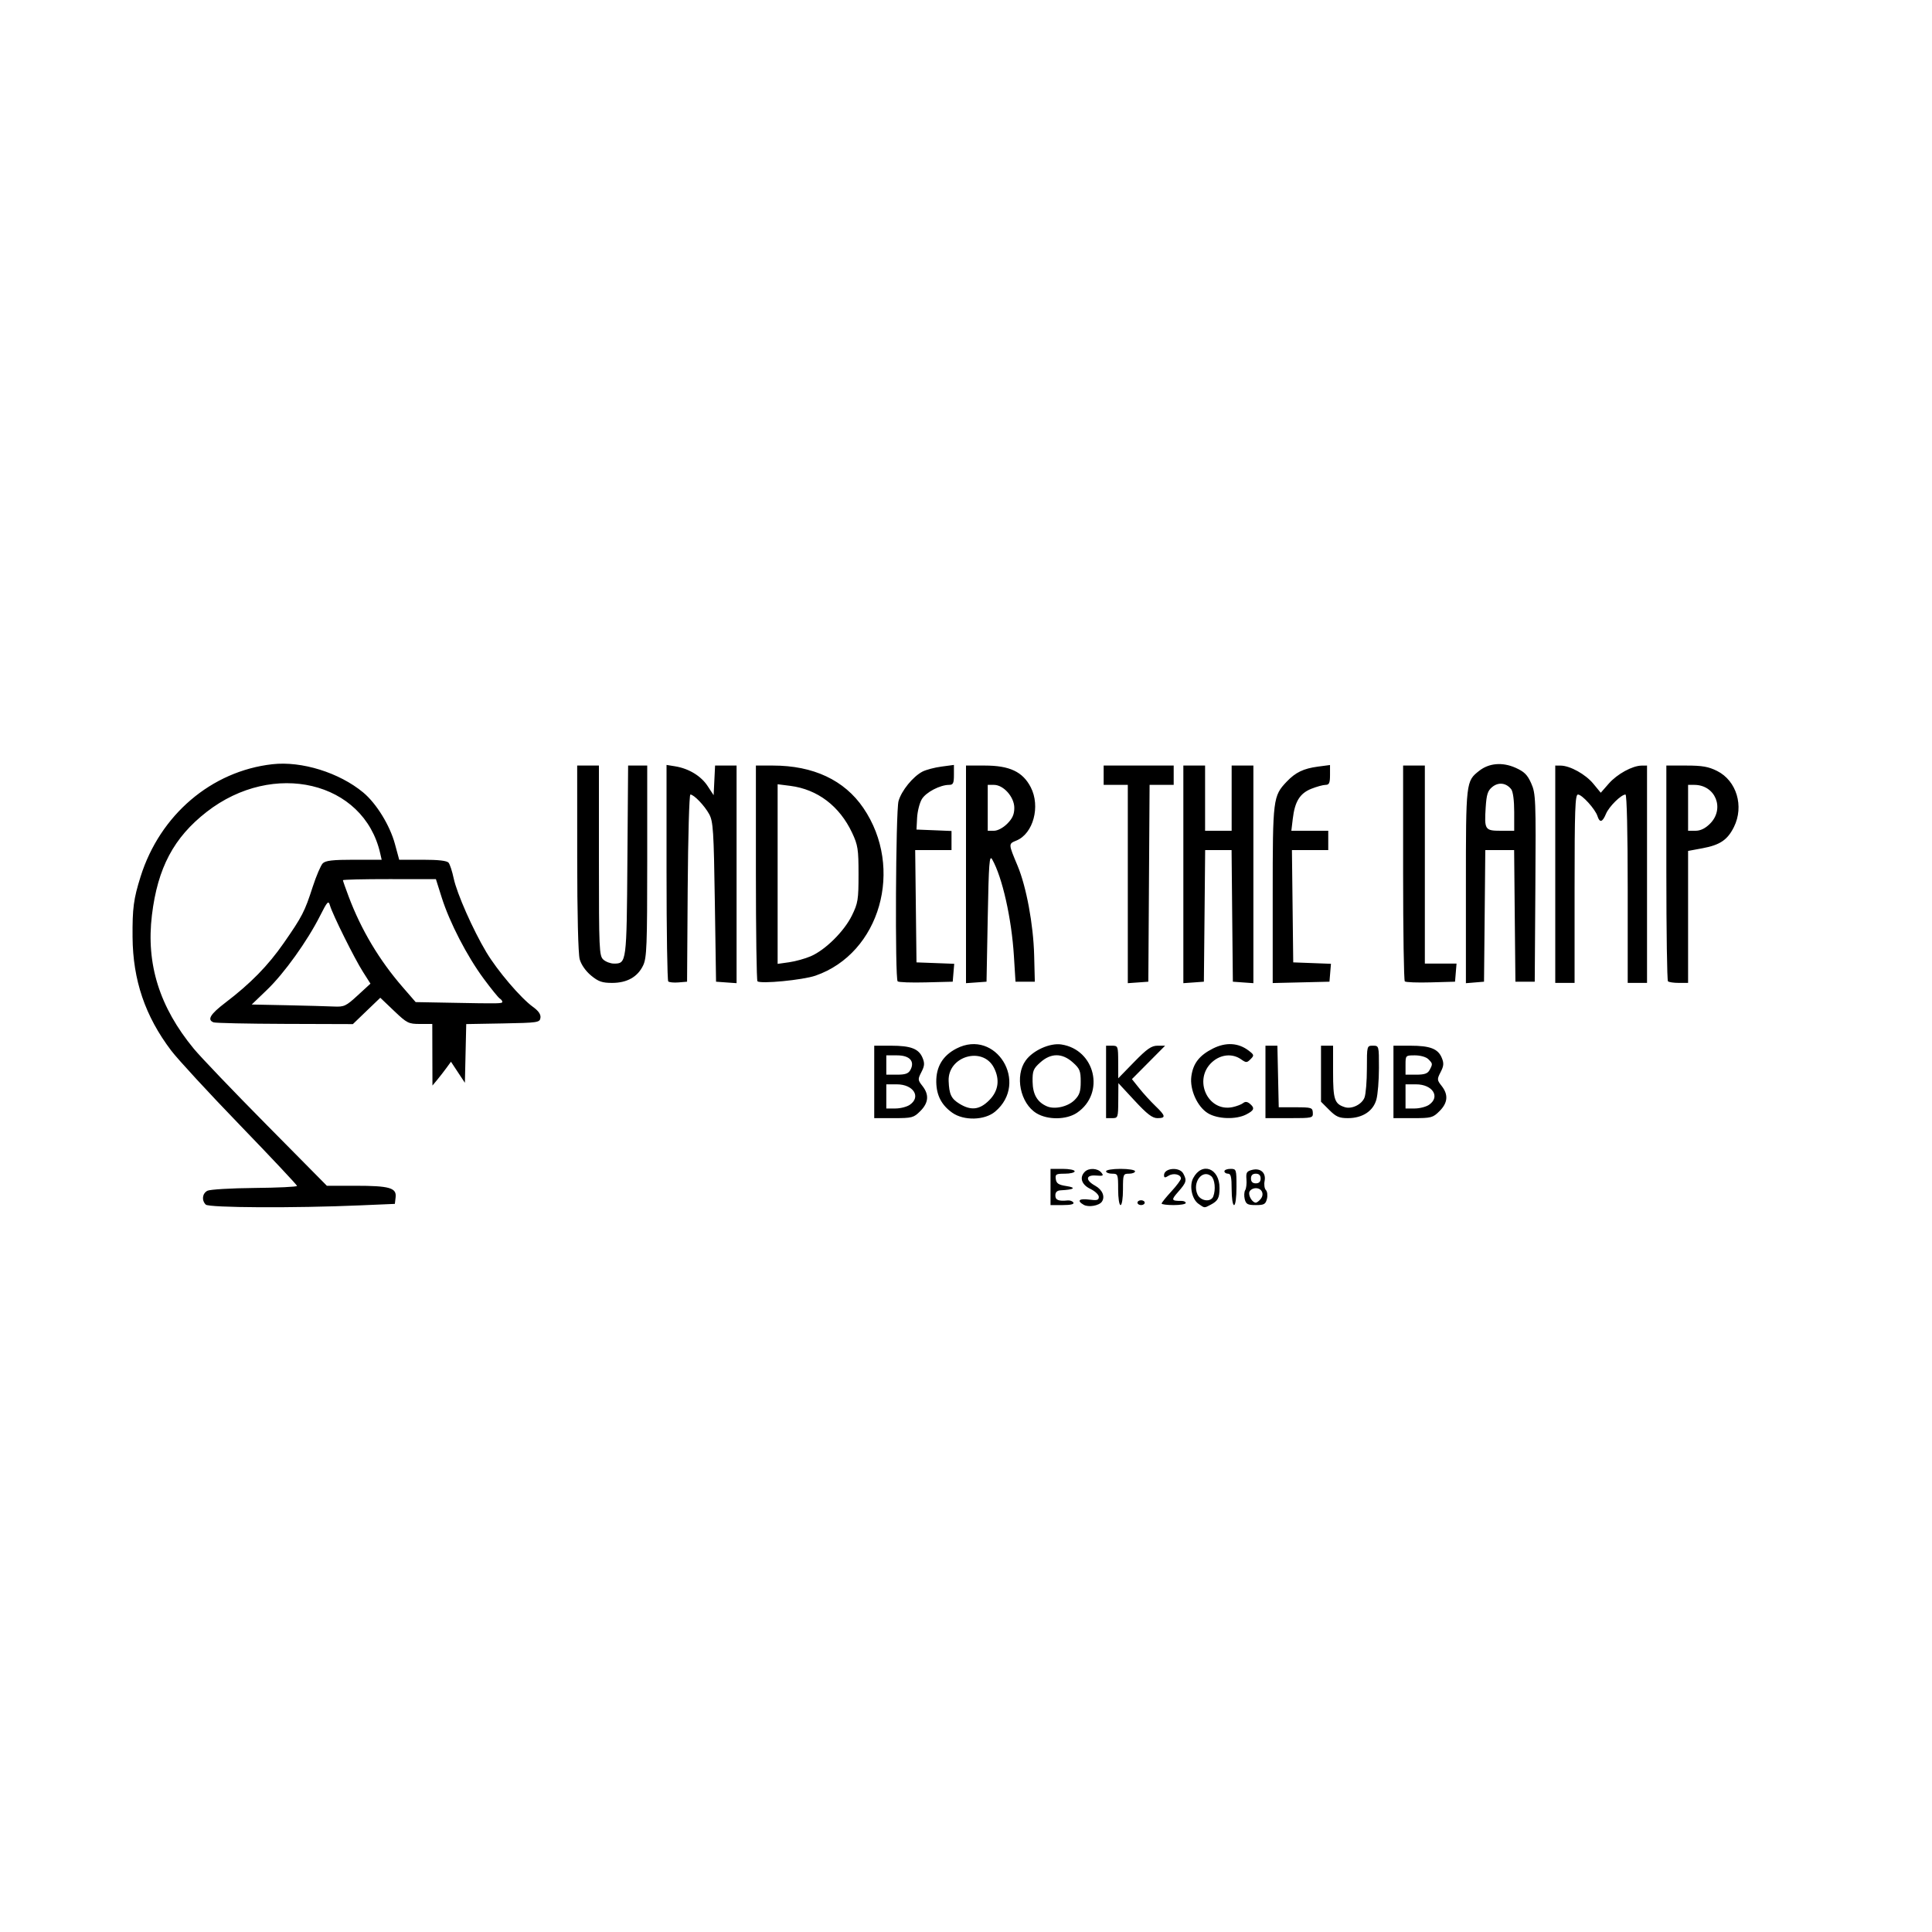
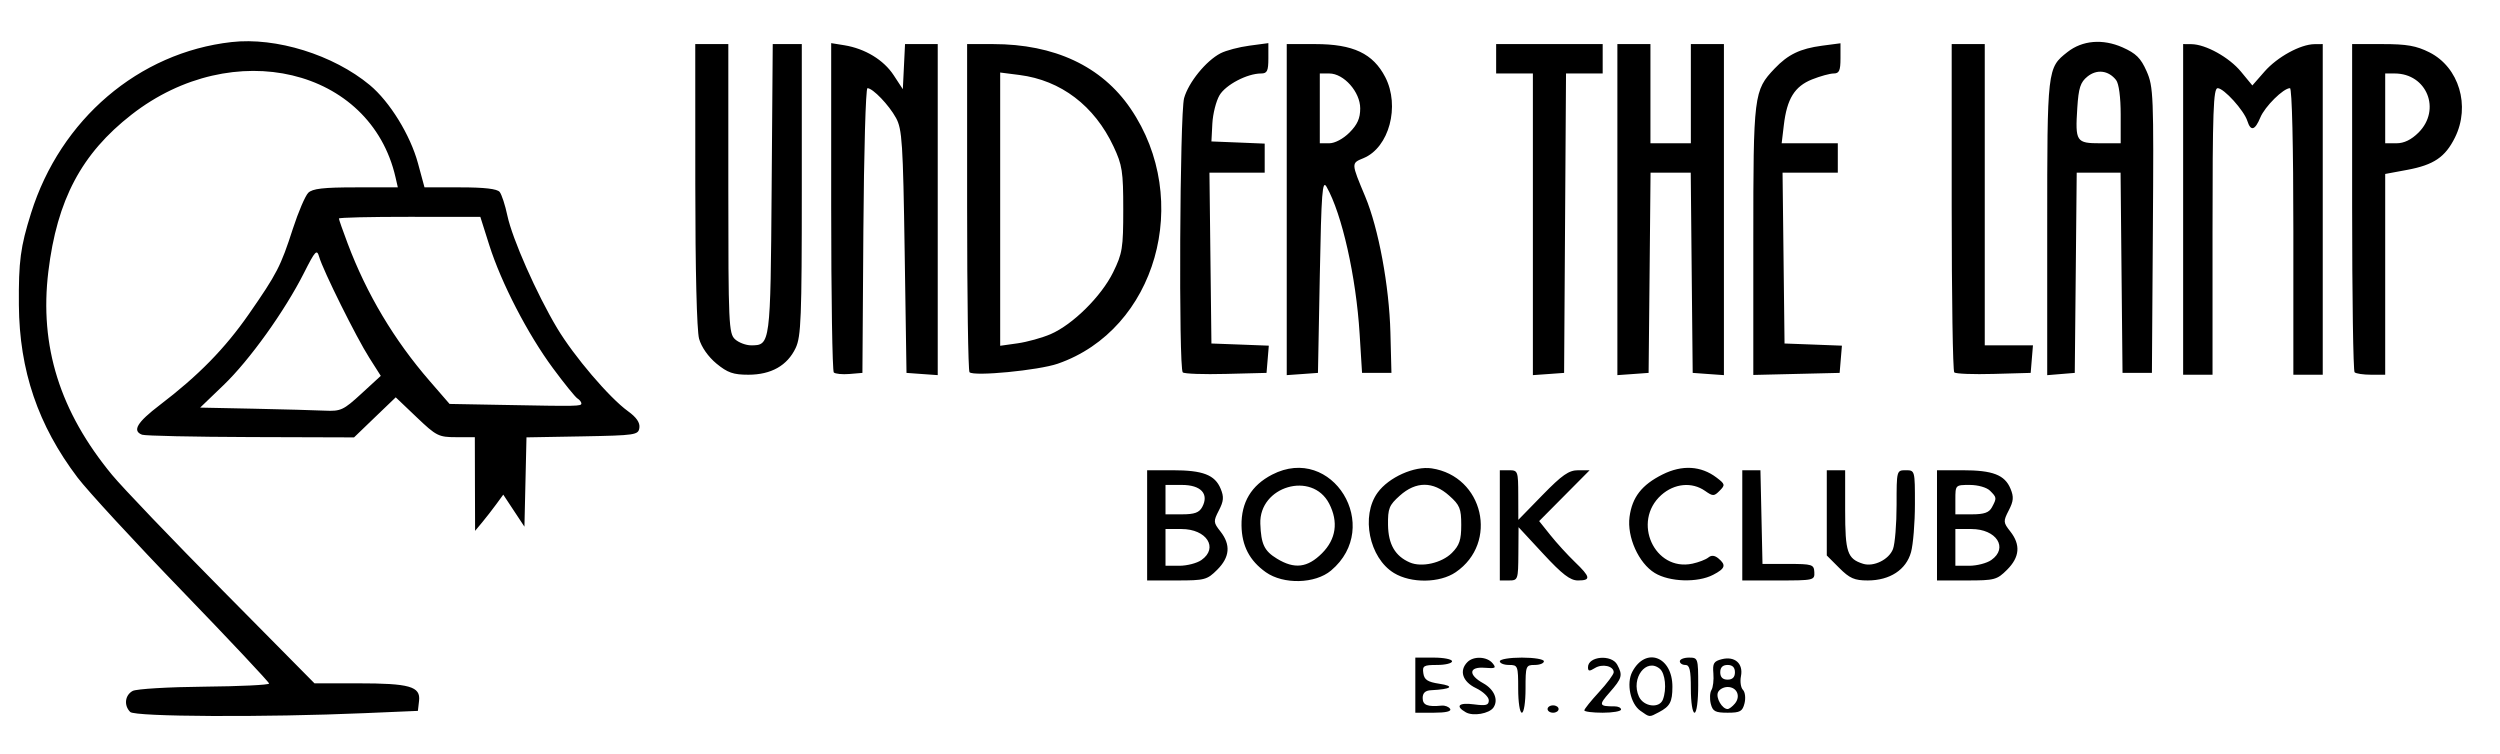
- <svg xmlns="http://www.w3.org/2000/svg" width="800" height="800" viewBox="0 0 800 800">
+ <svg xmlns="http://www.w3.org/2000/svg" width="800" height="241" viewBox="50 305 680 205">
  <g>
    <path d="M 85.20 498.80 C83.42,497.02 83.75,494.21 85.87,493.07 C86.90,492.52 95.67,492.00 105.37,491.91 C115.07,491.82 123.00,491.44 123.00,491.06 C123.00,490.69 112.38,479.38 99.40,465.94 C86.41,452.50 73.58,438.58 70.87,435.00 C60.11,420.80 55.02,405.84 54.89,388.03 C54.80,376.10 55.31,372.22 58.21,363.00 C66.22,337.47 87.51,319.30 112.77,316.45 C124.90,315.07 140.48,319.92 150.40,328.15 C155.85,332.68 161.44,341.76 163.53,349.47 L 165.30 356.00 L 175.03 356.00 C181.61,356.00 185.08,356.40 185.76,357.25 C186.31,357.94 187.26,360.84 187.86,363.70 C189.19,369.98 195.82,384.98 201.39,394.30 C205.99,401.98 215.63,413.29 220.70,416.94 C222.99,418.59 223.99,420.05 223.79,421.44 C223.51,423.40 222.78,423.51 208.28,423.78 L 193.06 424.05 L 192.78 436.21 L 192.50 448.36 L 189.62 444.00 L 186.74 439.64 L 184.84 442.24 C183.80,443.67 182.07,445.89 181.01,447.17 L 179.07 449.50 L 179.03 436.75 L 179.00 424.00 L 173.93 424.00 C169.15,424.00 168.52,423.68 163.16,418.57 L 157.47 413.15 L 151.79 418.60 L 146.12 424.06 L 117.98 423.97 C102.51,423.92 89.21,423.63 88.43,423.33 C85.67,422.28 87.06,419.96 93.24,415.25 C103.77,407.23 110.95,399.90 117.49,390.50 C125.16,379.46 126.15,377.54 129.49,367.20 C130.96,362.69 132.83,358.32 133.65,357.49 C134.80,356.34 137.77,356.00 146.59,356.00 L 158.04 356.00 L 157.41 353.25 C150.61,323.56 113.19,314.67 85.57,336.19 C71.94,346.81 65.28,359.36 62.91,378.92 C60.45,399.21 66.04,417.04 80.26,434.27 C83.09,437.70 96.64,451.86 110.38,465.75 L 135.35 491.00 L 147.11 491.00 C161.26,491.00 164.26,491.85 163.82,495.75 L 163.50 498.50 L 149.00 499.12 C121.96,500.29 86.51,500.11 85.20,498.80 ZM 148.13 412.15 L 153.40 407.31 L 150.28 402.40 C146.77,396.90 137.69,378.63 136.63,374.92 C136.00,372.75 135.58,373.19 132.51,379.26 C127.25,389.68 117.67,403.04 110.61,409.82 L 104.23 415.95 L 118.86 416.25 C126.91,416.42 135.61,416.66 138.18,416.78 C142.51,416.98 143.25,416.64 148.13,412.15 ZM 208.00 414.81 C208.00,414.43 207.52,413.82 206.93,413.46 C206.35,413.10 203.34,409.39 200.26,405.22 C193.40,395.95 186.19,382.00 182.93,371.72 L 180.50 364.04 L 161.25 364.02 C150.66,364.01 142.00,364.21 142.00,364.48 C142.00,364.74 143.06,367.78 144.37,371.24 C149.55,385.02 157.05,397.58 166.72,408.72 L 172.12 414.95 L 186.81 415.22 C207.14,415.61 208.00,415.59 208.00,414.81 ZM 448.75 498.89 C445.76,497.19 446.82,496.17 451.00,496.73 C454.27,497.16 455.00,496.96 455.00,495.62 C455.00,494.71 453.42,493.22 451.50,492.30 C447.84,490.55 446.86,487.54 449.20,485.20 C450.87,483.53 454.51,483.70 456.02,485.52 C457.11,486.84 456.83,487.01 453.89,486.77 C449.54,486.42 449.33,488.69 453.50,490.99 C456.49,492.65 457.69,495.52 456.26,497.60 C455.11,499.26 450.72,500.02 448.75,498.89 ZM 496.26 498.47 C493.54,496.56 492.39,491.03 494.06,487.86 C497.70,480.95 505.02,483.71 504.98,491.97 C504.97,496.06 504.32,497.27 501.32,498.85 C498.60,500.28 498.87,500.30 496.26,498.47 ZM 502.39 495.42 C503.47,492.60 503.04,488.28 501.55,487.04 C497.85,483.97 493.60,489.63 495.86,494.60 C497.13,497.38 501.43,497.92 502.39,495.42 ZM 435.00 491.50 L 435.00 484.00 L 440.00 484.00 C442.75,484.00 445.00,484.45 445.00,485.00 C445.00,485.55 443.17,486.00 440.93,486.00 C437.28,486.00 436.89,486.23 437.18,488.25 C437.43,490.03 438.34,490.63 441.50,491.11 C445.89,491.78 444.85,492.60 439.25,492.88 C437.71,492.96 437.00,493.63 437.00,495.00 C437.00,496.93 438.30,497.45 442.16,497.07 C443.08,496.98 444.11,497.38 444.47,497.95 C444.89,498.63 443.33,499.00 440.06,499.00 L 435.00 499.00 L 435.00 491.50 ZM 463.00 492.50 C463.00,486.23 462.91,486.00 460.50,486.00 C459.12,486.00 458.00,485.55 458.00,485.00 C458.00,484.44 460.67,484.00 464.00,484.00 C467.33,484.00 470.00,484.44 470.00,485.00 C470.00,485.55 468.88,486.00 467.50,486.00 C465.09,486.00 465.00,486.23 465.00,492.50 C465.00,496.17 464.56,499.00 464.00,499.00 C463.44,499.00 463.00,496.17 463.00,492.50 ZM 471.00 498.00 C471.00,497.45 471.67,497.00 472.50,497.00 C473.33,497.00 474.00,497.45 474.00,498.00 C474.00,498.55 473.33,499.00 472.50,499.00 C471.67,499.00 471.00,498.55 471.00,498.00 ZM 481.00 498.36 C481.00,498.01 482.80,495.77 485.00,493.38 C487.20,491.00 489.00,488.57 489.00,487.99 C489.00,486.28 485.89,485.59 483.87,486.85 C482.38,487.78 482.00,487.73 482.00,486.62 C482.00,483.61 488.42,483.06 489.96,485.93 C491.51,488.81 491.29,489.60 487.90,493.47 C484.84,496.94 484.96,497.28 489.25,497.27 C490.21,497.26 491.00,497.65 491.00,498.13 C491.00,498.61 488.75,499.00 486.00,499.00 C483.25,499.00 481.00,498.71 481.00,498.36 ZM 510.00 492.50 C510.00,487.39 509.68,486.00 508.50,486.00 C507.67,486.00 507.00,485.55 507.00,485.00 C507.00,484.45 508.12,484.00 509.50,484.00 C511.94,484.00 512.00,484.17 512.00,491.50 C512.00,495.83 511.58,499.00 511.00,499.00 C510.44,499.00 510.00,496.17 510.00,492.50 ZM 515.42 496.56 C515.09,495.21 515.17,493.53 515.61,492.82 C516.05,492.11 516.28,490.08 516.13,488.30 C515.89,485.56 516.24,484.98 518.44,484.43 C521.97,483.54 524.32,485.63 523.64,489.05 C523.35,490.51 523.59,492.19 524.18,492.78 C524.77,493.37 524.96,495.01 524.61,496.43 C524.05,498.65 523.42,499.00 520.00,499.00 C516.63,499.00 515.95,498.63 515.42,496.56 ZM 521.99 496.51 C523.65,494.51 522.54,492.00 520.00,492.00 C518.87,492.00 517.68,492.68 517.36,493.51 C516.78,495.01 518.54,498.00 520.00,498.00 C520.42,498.00 521.31,497.33 521.99,496.51 ZM 522.00 488.00 C522.00,486.67 521.33,486.00 520.00,486.00 C518.67,486.00 518.00,486.67 518.00,488.00 C518.00,489.33 518.67,490.00 520.00,490.00 C521.33,490.00 522.00,489.33 522.00,488.00 ZM 362.00 448.00 L 362.00 433.00 L 368.95 433.00 C377.17,433.00 380.45,434.26 382.01,438.03 C382.94,440.26 382.84,441.40 381.53,443.93 C380.00,446.91 380.02,447.21 381.96,449.67 C384.80,453.29 384.52,456.64 381.08,460.08 C378.33,462.83 377.67,463.00 370.08,463.00 L 362.00 463.00 L 362.00 448.00 ZM 376.78 457.44 C381.49,454.14 378.19,449.00 371.35,449.00 L 367.00 449.00 L 367.00 454.00 L 367.00 459.00 L 370.78 459.00 C372.86,459.00 375.56,458.30 376.78,457.44 ZM 377.00 443.00 C378.90,439.44 376.65,437.00 371.46,437.00 L 367.00 437.00 L 367.00 441.00 L 367.00 445.00 L 371.46 445.00 C374.91,445.00 376.17,444.54 377.00,443.00 ZM 394.30 460.75 C389.87,457.60 387.78,453.58 387.69,448.06 C387.60,441.73 390.37,437.11 396.02,434.19 C412.37,425.74 426.26,448.35 412.06,460.30 C407.74,463.93 399.10,464.15 394.30,460.75 ZM 409.60 455.60 C413.43,451.77 414.11,447.05 411.55,442.09 C406.90,433.11 392.43,437.36 392.81,447.59 C393.02,453.15 393.88,454.96 397.34,457.07 C402.11,459.98 405.65,459.55 409.60,455.60 ZM 429.18 460.97 C422.44,456.86 420.12,445.43 424.74,439.09 C427.77,434.91 434.78,431.78 439.47,432.49 C453.55,434.63 457.73,452.74 446.00,460.75 C441.66,463.72 433.85,463.82 429.18,460.97 ZM 444.95 455.51 C447.01,453.44 447.50,451.99 447.50,447.90 C447.50,443.44 447.11,442.48 444.23,439.92 C439.82,435.97 435.18,435.97 430.77,439.92 C427.87,442.51 427.51,443.40 427.57,447.89 C427.65,453.18 429.51,456.37 433.50,458.10 C436.73,459.50 442.19,458.26 444.95,455.51 ZM 458.00 448.00 L 458.00 433.00 L 460.50 433.00 C462.92,433.00 463.00,433.22 463.02,439.75 L 463.04 446.50 L 469.62 439.75 C474.97,434.27 476.80,433.00 479.33,433.00 L 482.45 433.00 L 475.58 439.92 L 468.71 446.84 L 471.77 450.67 C473.45,452.78 476.44,456.05 478.41,457.95 C482.72,462.08 482.87,463.00 479.27,463.00 C477.16,463.00 475.00,461.34 469.82,455.75 L 463.10 448.50 L 463.05 455.75 C463.00,462.80 462.93,463.00 460.50,463.00 L 458.00 463.00 L 458.00 448.00 ZM 500.18 460.97 C495.78,458.29 492.58,451.16 493.31,445.69 C494.03,440.33 496.63,436.99 502.27,434.16 C507.61,431.48 512.76,431.78 517.00,435.00 C519.33,436.77 519.39,437.02 517.84,438.57 C516.31,440.12 516.01,440.12 513.87,438.62 C510.30,436.12 505.51,436.57 501.95,439.75 C493.89,446.96 500.09,460.63 510.42,458.43 C512.12,458.06 514.06,457.32 514.75,456.76 C515.60,456.07 516.47,456.15 517.50,457.00 C519.68,458.81 519.37,459.76 516.05,461.47 C511.82,463.66 504.20,463.42 500.18,460.97 ZM 524.00 448.00 L 524.00 433.00 L 526.47 433.00 L 528.94 433.00 L 529.22 445.75 L 529.50 458.50 L 536.50 458.50 C543.05,458.51 543.51,458.65 543.61,460.75 C543.72,462.94 543.45,463.00 533.86,463.00 L 524.00 463.00 L 524.00 448.00 ZM 550.40 459.60 L 547.00 456.20 L 547.00 444.60 L 547.00 433.00 L 549.50 433.00 L 552.00 433.00 L 552.00 443.93 C552.00,455.34 552.59,457.10 556.87,458.46 C559.75,459.37 563.93,457.32 565.02,454.45 C565.56,453.03 566.00,447.62 566.00,442.43 C566.00,433.04 566.01,433.00 568.50,433.00 C570.99,433.00 571.00,433.05 570.99,442.25 C570.99,447.34 570.51,453.21 569.93,455.30 C568.60,460.10 564.17,462.99 558.15,463.00 C554.53,463.00 553.23,462.43 550.40,459.60 ZM 577.00 448.00 L 577.00 433.00 L 583.95 433.00 C592.17,433.00 595.45,434.26 597.01,438.03 C597.94,440.26 597.84,441.40 596.53,443.93 C595.00,446.91 595.02,447.21 596.96,449.67 C599.80,453.29 599.52,456.64 596.08,460.08 C593.33,462.83 592.67,463.00 585.08,463.00 L 577.00 463.00 L 577.00 448.00 ZM 591.78 457.44 C596.49,454.14 593.19,449.00 586.35,449.00 L 582.00 449.00 L 582.00 454.00 L 582.00 459.00 L 585.78 459.00 C587.86,459.00 590.56,458.30 591.78,457.44 ZM 591.96 443.07 C593.30,440.56 593.29,440.43 591.43,438.57 C590.53,437.68 588.17,437.00 585.93,437.00 C582.01,437.00 582.00,437.01 582.00,441.00 L 582.00 445.00 L 586.46 445.00 C589.86,445.00 591.18,444.53 591.96,443.07 ZM 244.76 403.96 C242.52,402.10 240.67,399.46 240.04,397.21 C239.42,394.96 239.01,378.39 239.01,355.25 L 239.00 317.00 L 243.50 317.00 L 248.00 317.00 L 248.00 356.35 C248.00,393.19 248.12,395.80 249.83,397.35 C250.83,398.26 252.80,399.00 254.21,399.00 C259.45,399.00 259.48,398.79 259.79,356.35 L 260.09 317.00 L 264.04 317.00 L 268.00 317.00 L 268.00 356.60 C268.00,391.52 267.80,396.61 266.33,399.72 C264.06,404.51 259.67,406.99 253.48,407.00 C249.35,407.00 247.80,406.46 244.76,403.96 ZM 276.71 406.38 C276.32,405.99 276.00,385.66 276.00,361.20 L 276.00 316.74 L 279.60 317.32 C285.22,318.24 290.27,321.30 293.00,325.46 L 295.50 329.28 L 295.80 323.14 L 296.10 317.00 L 300.55 317.00 L 305.00 317.00 L 305.00 362.06 L 305.00 407.11 L 300.75 406.81 L 296.50 406.50 L 296.00 373.50 C295.55,343.88 295.31,340.15 293.65,337.11 C291.73,333.59 287.33,329.00 285.87,329.00 C285.40,329.00 284.91,346.44 284.76,367.75 L 284.50 406.50 L 280.96 406.80 C279.02,406.96 277.11,406.77 276.71,406.38 ZM 313.65 406.32 C313.29,405.96 313.00,385.72 313.00,361.33 L 313.00 317.00 L 320.05 317.00 C336.77,317.00 349.62,323.02 357.48,334.54 C374.50,359.47 364.44,394.73 337.67,404.00 C332.43,405.81 314.84,407.51 313.65,406.32 ZM 335.72 395.96 C341.75,393.36 349.52,385.67 352.74,379.13 C355.27,373.97 355.50,372.54 355.50,362.00 C355.50,351.66 355.23,349.93 352.86,344.88 C347.66,333.79 338.53,326.85 327.25,325.41 L 322.00 324.74 L 322.00 361.93 L 322.00 399.12 L 326.75 398.45 C329.36,398.08 333.40,396.96 335.72,395.96 ZM 371.70 406.36 C370.55,405.22 370.89,335.95 372.06,331.72 C373.26,327.42 378.02,321.56 381.99,319.50 C383.47,318.74 387.01,317.80 389.84,317.43 L 395.00 316.74 L 395.00 320.87 C395.00,324.32 394.67,325.00 393.02,325.00 C389.25,325.00 383.39,328.07 381.70,330.93 C380.77,332.51 379.89,335.98 379.75,338.65 L 379.50 343.50 L 386.75 343.79 L 394.00 344.09 L 394.00 348.04 L 394.00 352.00 L 386.48 352.00 L 378.96 352.00 L 379.23 375.25 L 379.50 398.50 L 387.31 398.79 L 395.12 399.09 L 394.81 402.79 L 394.50 406.50 L 383.45 406.78 C377.37,406.94 372.08,406.75 371.70,406.36 ZM 400.00 362.06 L 400.00 317.00 L 407.79 317.00 C418.08,317.00 423.50,319.57 426.82,326.00 C430.88,333.89 427.87,345.16 420.91,348.04 C417.51,349.44 417.51,349.29 421.36,358.50 C424.99,367.17 427.89,382.83 428.22,395.50 L 428.50 406.50 L 424.50 406.50 L 420.50 406.50 L 419.84 395.87 C418.88,380.32 415.03,363.20 410.84,355.85 C409.69,353.83 409.43,357.21 409.00,380.00 L 408.50 406.50 L 404.25 406.81 L 400.00 407.11 L 400.00 362.06 ZM 417.08 341.08 C419.24,338.91 420.00,337.21 420.00,334.50 C420.00,330.03 415.54,325.00 411.58,325.00 L 409.00 325.00 L 409.00 334.50 L 409.00 344.00 L 411.58 344.00 C413.09,344.00 415.36,342.80 417.08,341.08 ZM 467.00 366.06 L 467.00 325.00 L 462.00 325.00 L 457.00 325.00 L 457.00 321.00 L 457.00 317.00 L 471.50 317.00 L 486.00 317.00 L 486.00 321.00 L 486.00 325.00 L 481.01 325.00 L 476.02 325.00 L 475.76 365.75 L 475.50 406.50 L 471.25 406.81 L 467.00 407.11 L 467.00 366.06 ZM 490.00 362.06 L 490.00 317.00 L 494.50 317.00 L 499.00 317.00 L 499.00 330.50 L 499.00 344.00 L 504.50 344.00 L 510.00 344.00 L 510.00 330.50 L 510.00 317.00 L 514.50 317.00 L 519.00 317.00 L 519.00 362.06 L 519.00 407.11 L 514.75 406.81 L 510.50 406.50 L 510.23 379.25 L 509.97 352.00 L 504.50 352.00 L 499.03 352.00 L 498.77 379.25 L 498.50 406.50 L 494.25 406.81 L 490.00 407.11 L 490.00 362.06 ZM 527.00 370.50 C527.00,330.68 527.13,329.63 532.80,323.66 C536.45,319.82 539.74,318.24 545.71,317.44 L 550.73 316.78 L 550.73 320.89 C550.73,324.22 550.38,325.00 548.88,325.00 C547.87,325.00 545.21,325.73 542.98,326.62 C538.24,328.52 536.15,331.90 535.31,339.05 L 534.72 344.00 L 542.36 344.00 L 550.00 344.00 L 550.00 348.00 L 550.00 352.00 L 542.48 352.00 L 534.96 352.00 L 535.23 375.25 L 535.50 398.50 L 543.31 398.79 L 551.12 399.09 L 550.81 402.79 L 550.50 406.50 L 538.75 406.78 L 527.00 407.06 L 527.00 370.50 ZM 581.70 406.37 C581.31,405.98 581.00,385.72 581.00,361.33 L 581.00 317.00 L 585.50 317.00 L 590.00 317.00 L 590.00 358.00 L 590.00 399.00 L 596.56 399.00 L 603.12 399.00 L 602.81 402.75 L 602.50 406.50 L 592.45 406.78 C586.92,406.94 582.08,406.75 581.70,406.37 ZM 607.00 367.01 C607.00,323.59 607.01,323.50 612.51,319.17 C616.56,315.98 622.09,315.51 627.47,317.88 C631.18,319.53 632.46,320.79 634.05,324.38 C635.92,328.61 636.01,330.88 635.76,367.67 L 635.50 406.50 L 631.50 406.50 L 627.50 406.50 L 627.23 379.25 L 626.97 352.00 L 621.00 352.00 L 615.03 352.00 L 614.77 379.25 L 614.50 406.50 L 610.75 406.81 L 607.00 407.12 L 607.00 367.01 ZM 627.00 336.19 C627.00,331.46 626.51,327.76 625.75,326.79 C623.67,324.15 620.51,323.77 617.95,325.84 C616.03,327.39 615.54,328.92 615.19,334.35 C614.60,343.57 614.88,344.00 621.47,344.00 L 627.00 344.00 L 627.00 336.19 ZM 644.00 362.00 L 644.00 317.00 L 646.25 317.02 C650.14,317.06 656.52,320.60 659.74,324.50 L 662.84 328.26 L 666.16 324.47 C669.64,320.50 675.93,317.06 679.75,317.02 L 682.00 317.00 L 682.00 362.00 L 682.00 407.00 L 678.00 407.00 L 674.00 407.00 L 674.00 368.00 C674.00,344.83 673.63,329.00 673.08,329.00 C671.29,329.00 666.25,333.99 665.01,336.98 C663.55,340.51 662.40,340.82 661.48,337.93 C660.57,335.06 655.09,329.00 653.40,329.00 C652.23,329.00 652.00,335.29 652.00,368.00 L 652.00 407.00 L 648.00 407.00 L 644.00 407.00 L 644.00 362.00 ZM 690.67 406.33 C690.30,405.97 690.00,385.72 690.00,361.33 L 690.00 317.00 L 698.29 317.00 C704.89,317.00 707.48,317.46 711.04,319.25 C719.10,323.31 722.25,333.83 717.99,342.43 C715.33,347.79 712.22,349.89 704.98,351.24 L 699.00 352.35 L 699.00 379.68 L 699.00 407.00 L 695.17 407.00 C693.06,407.00 691.03,406.70 690.67,406.33 ZM 708.08 341.08 C714.31,334.84 710.33,325.00 701.57,325.00 L 699.00 325.00 L 699.00 334.50 L 699.00 344.00 L 702.08 344.00 C704.14,344.00 706.11,343.04 708.08,341.08 Z" fill="rgba(0,0,0,1)" />
  </g>
</svg>
